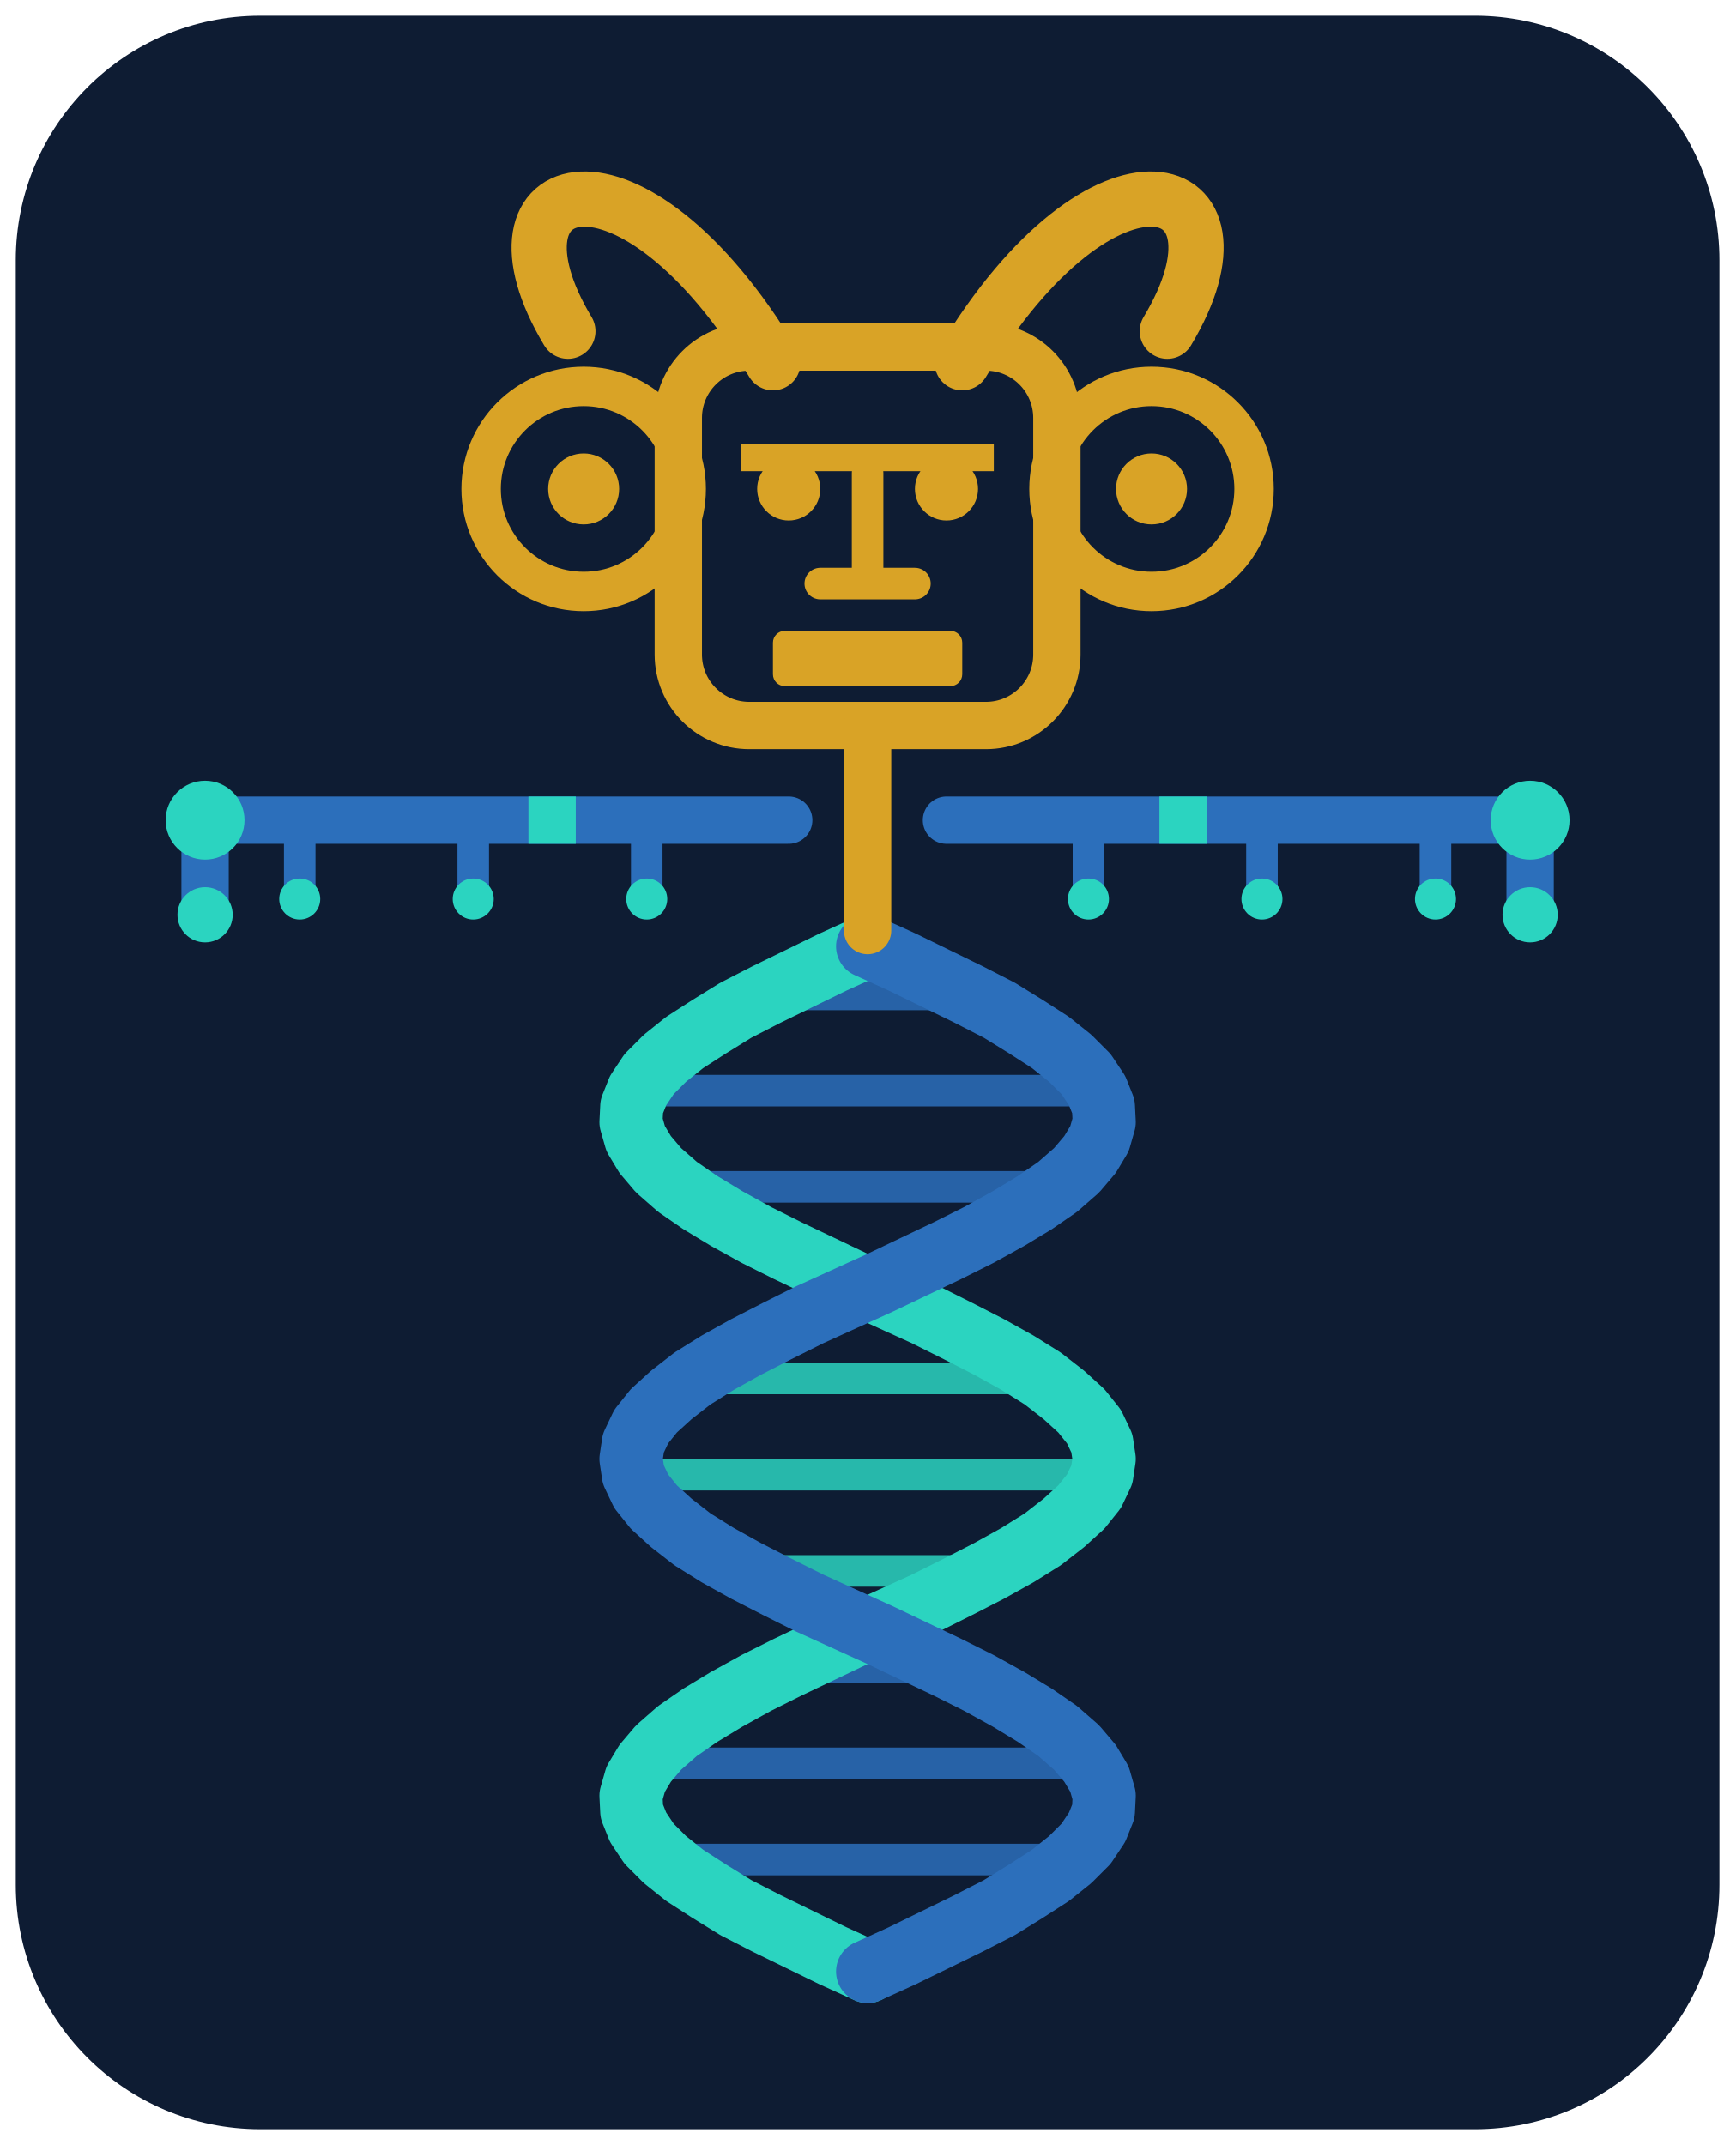
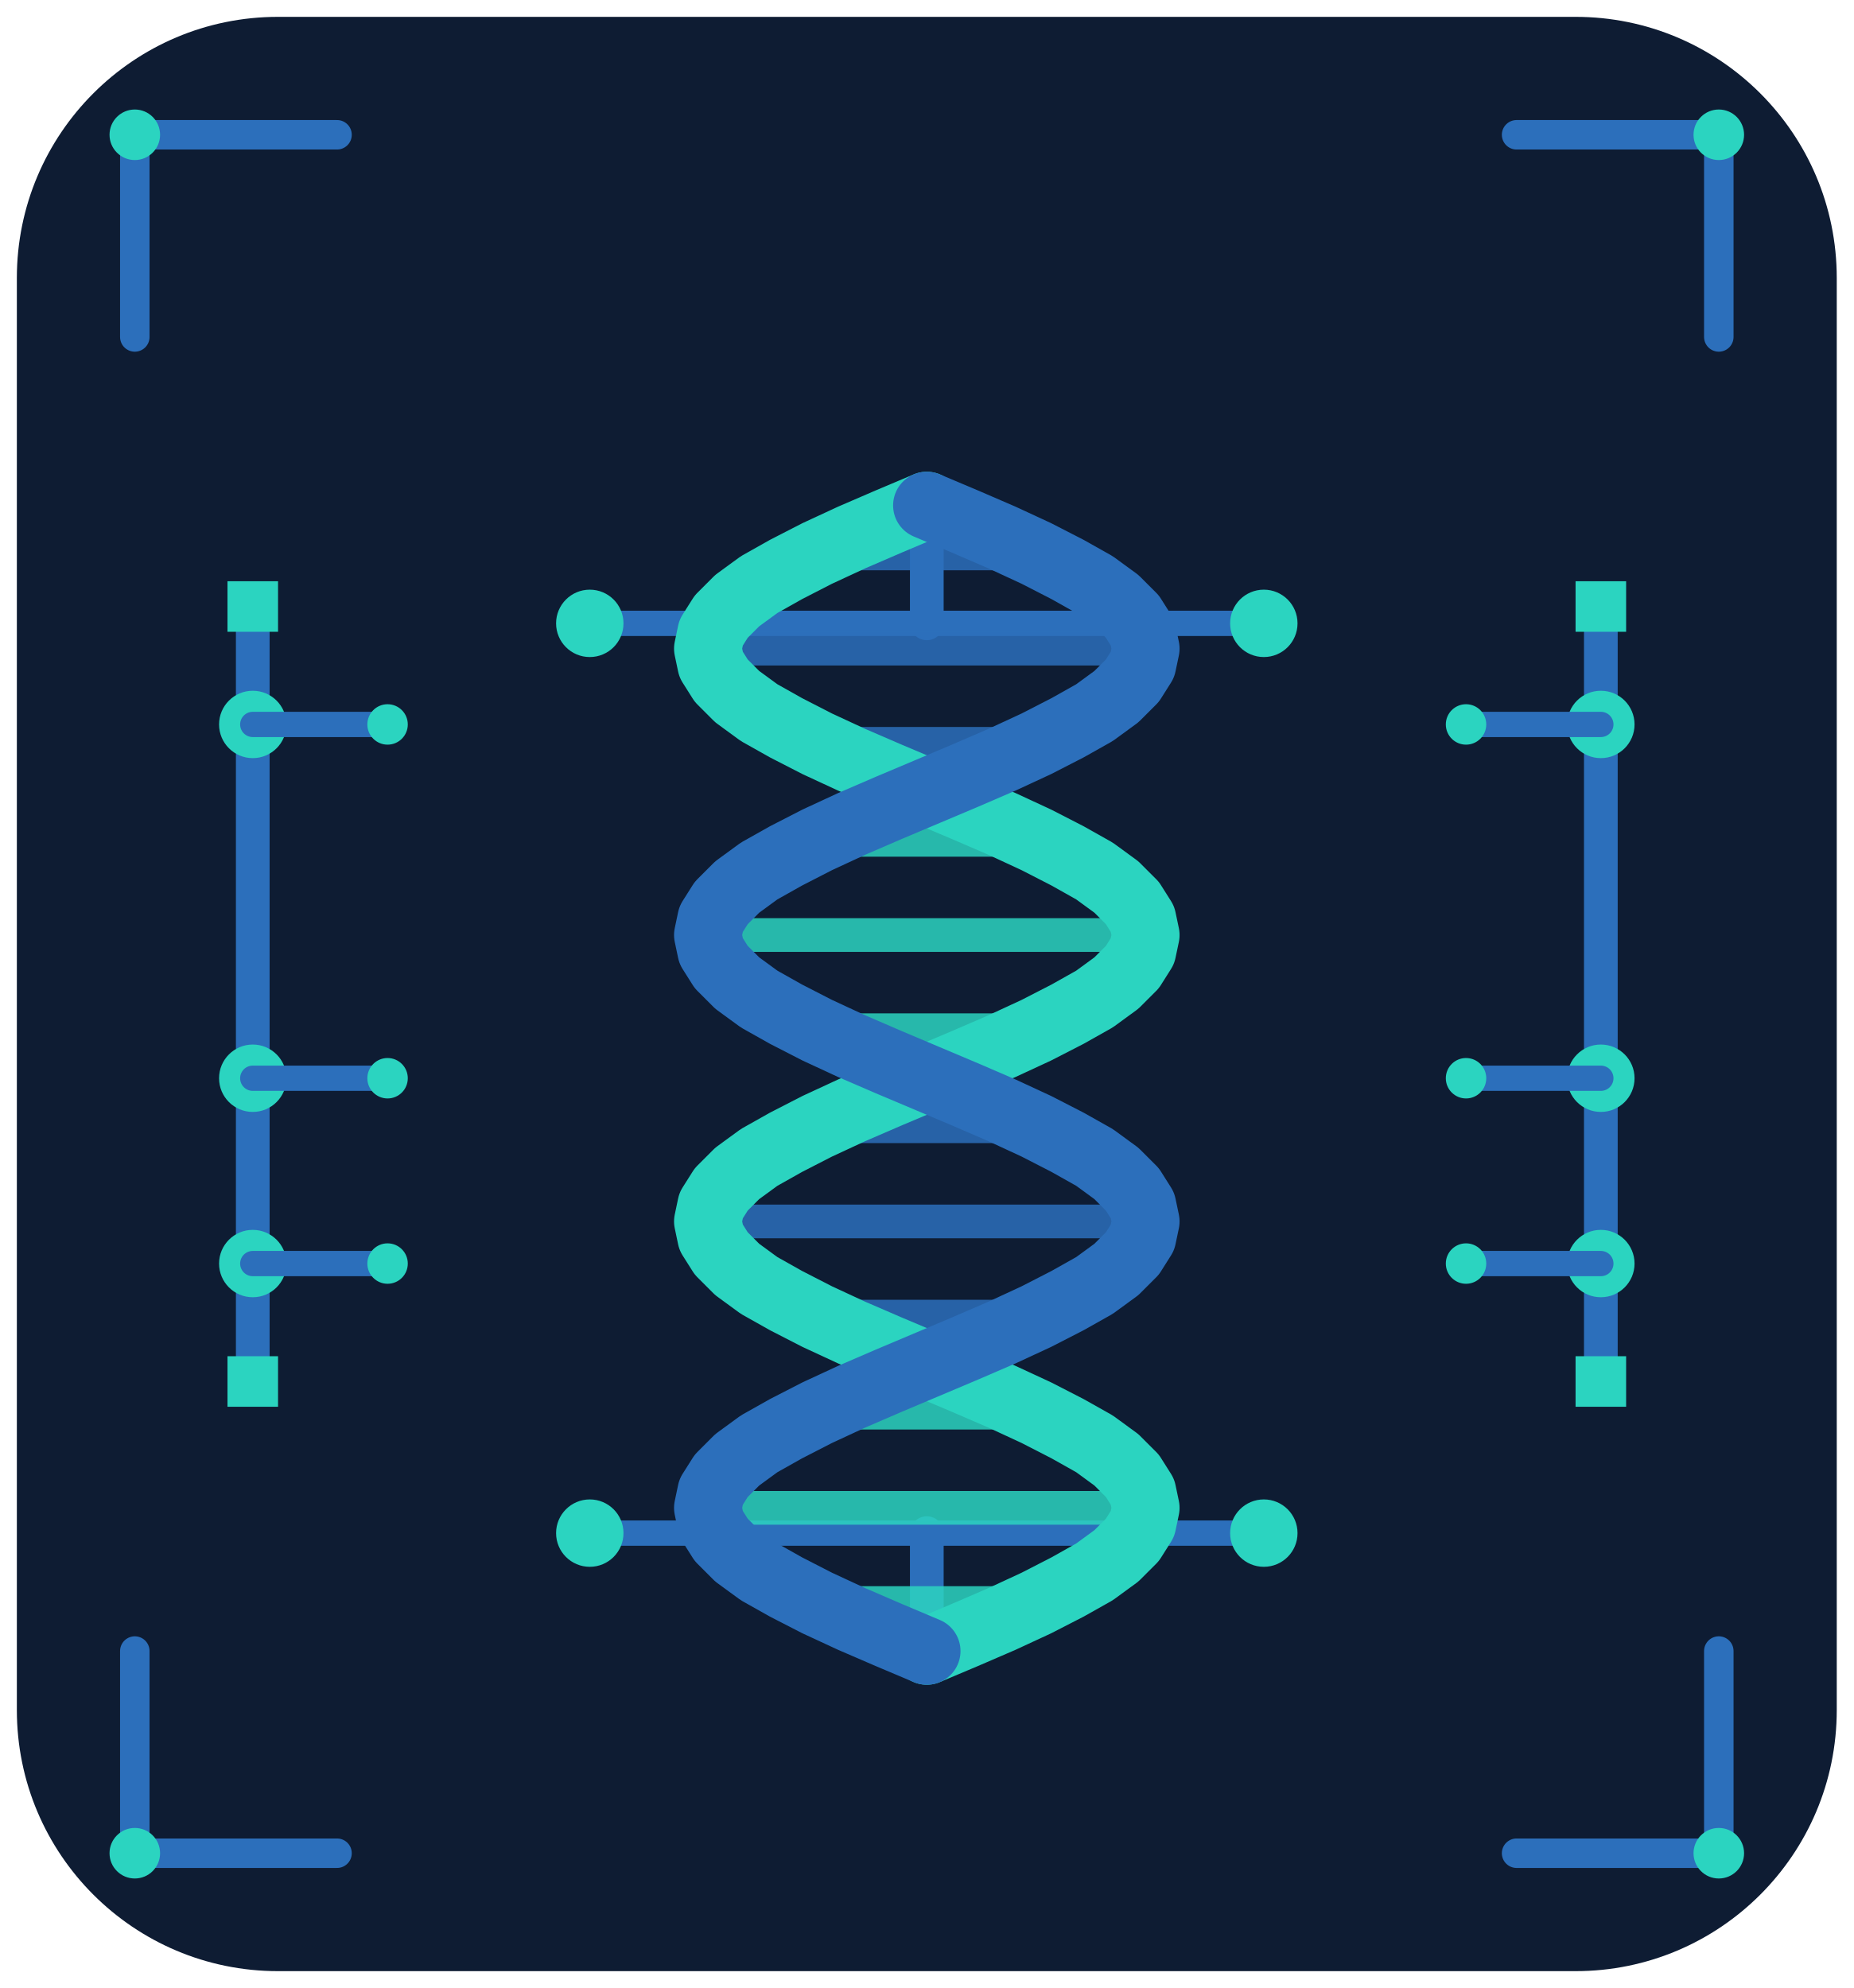
- <svg xmlns="http://www.w3.org/2000/svg" width="220" height="272" viewBox="0 0 220 272" role="img" aria-label="BARTEK LLC">
-   <rect x="2" y="2" width="216" height="268" rx="31" fill="#0e1c33" />
-   <line x1="122.8" y1="126.1" x2="97.2" y2="126.1" stroke="#2c6fbb" stroke-width="4" opacity="0.85" />
-   <line x1="139.1" y1="138.3" x2="80.9" y2="138.3" stroke="#2c6fbb" stroke-width="4" opacity="0.85" />
-   <line x1="134.1" y1="150.5" x2="85.9" y2="150.5" stroke="#2c6fbb" stroke-width="4" opacity="0.85" />
-   <line x1="111.5" y1="162.7" x2="108.5" y2="162.7" stroke="#2c6fbb" stroke-width="4" opacity="0.85" />
-   <line x1="87.8" y1="174.8" x2="132.2" y2="174.8" stroke="#2bd4c0" stroke-width="4" opacity="0.85" />
-   <line x1="80.3" y1="187.0" x2="139.7" y2="187.0" stroke="#2bd4c0" stroke-width="4" opacity="0.85" />
-   <line x1="94.6" y1="199.2" x2="125.4" y2="199.2" stroke="#2bd4c0" stroke-width="4" opacity="0.85" />
-   <line x1="120.1" y1="211.4" x2="99.9" y2="211.4" stroke="#2c6fbb" stroke-width="4" opacity="0.85" />
-   <line x1="138.2" y1="223.6" x2="81.8" y2="223.6" stroke="#2c6fbb" stroke-width="4" opacity="0.85" />
-   <line x1="135.7" y1="235.8" x2="84.3" y2="235.8" stroke="#2c6fbb" stroke-width="4" opacity="0.85" />
-   <line x1="114.4" y1="248.0" x2="105.6" y2="248.0" stroke="#2c6fbb" stroke-width="4" opacity="0.85" />
-   <path d="M 110.0 120.0 L 105.6 122.0 L 101.3 124.1 L 97.2 126.1 L 93.3 128.1 L 89.9 130.2 L 86.8 132.2 L 84.3 134.2 L 82.3 136.2 L 80.9 138.3 L 80.1 140.3 L 80.0 142.3 L 80.6 144.4 L 81.8 146.4 L 83.5 148.4 L 85.9 150.5 L 88.8 152.5 L 92.1 154.5 L 95.9 156.6 L 99.9 158.6 L 104.1 160.6 L 108.5 162.7 L 112.9 164.7 L 117.3 166.7 L 121.5 168.8 L 125.4 170.8 L 129.0 172.8 L 132.2 174.8 L 134.9 176.9 L 137.1 178.9 L 138.7 180.9 L 139.7 183.0 L 140.0 185.0 L 139.7 187.0 L 138.7 189.1 L 137.1 191.1 L 134.9 193.1 L 132.2 195.2 L 129.0 197.2 L 125.4 199.2 L 121.5 201.2 L 117.3 203.3 L 112.9 205.3 L 108.5 207.3 L 104.1 209.4 L 99.9 211.4 L 95.9 213.4 L 92.1 215.5 L 88.8 217.5 L 85.9 219.5 L 83.5 221.6 L 81.8 223.6 L 80.6 225.6 L 80.0 227.7 L 80.1 229.7 L 80.9 231.7 L 82.3 233.8 L 84.3 235.8 L 86.8 237.8 L 89.9 239.8 L 93.3 241.9 L 97.2 243.9 L 101.3 245.9 L 105.6 248.0 L 110.0 250.0" fill="none" stroke="#2bd4c0" stroke-width="8" stroke-linecap="round" stroke-linejoin="round" />
-   <path d="M 110.0 120.0 L 114.4 122.0 L 118.7 124.1 L 122.8 126.1 L 126.7 128.1 L 130.1 130.2 L 133.2 132.2 L 135.7 134.2 L 137.7 136.2 L 139.1 138.3 L 139.9 140.3 L 140.0 142.3 L 139.4 144.4 L 138.2 146.4 L 136.5 148.4 L 134.1 150.5 L 131.2 152.5 L 127.9 154.5 L 124.1 156.6 L 120.1 158.6 L 115.9 160.6 L 111.5 162.7 L 107.1 164.7 L 102.7 166.7 L 98.5 168.8 L 94.6 170.8 L 91.0 172.8 L 87.8 174.8 L 85.1 176.9 L 82.9 178.9 L 81.3 180.9 L 80.3 183.0 L 80.0 185.0 L 80.3 187.0 L 81.3 189.1 L 82.9 191.1 L 85.1 193.1 L 87.8 195.2 L 91.0 197.2 L 94.6 199.2 L 98.5 201.2 L 102.7 203.3 L 107.1 205.3 L 111.5 207.3 L 115.9 209.4 L 120.1 211.4 L 124.1 213.4 L 127.9 215.5 L 131.2 217.5 L 134.1 219.5 L 136.5 221.6 L 138.2 223.6 L 139.4 225.6 L 140.0 227.7 L 139.9 229.7 L 139.1 231.7 L 137.7 233.8 L 135.7 235.8 L 133.2 237.8 L 130.1 239.8 L 126.7 241.9 L 122.8 243.9 L 118.7 245.9 L 114.4 248.0 L 110.0 250.0" fill="none" stroke="#2c6fbb" stroke-width="8" stroke-linecap="round" stroke-linejoin="round" />
-   <line x1="100" y1="104" x2="26" y2="104" stroke="#2c6fbb" stroke-width="6" stroke-linecap="round" />
-   <line x1="26" y1="104" x2="26" y2="116" stroke="#2c6fbb" stroke-width="6" stroke-linecap="round" />
-   <circle cx="26" cy="104" r="5" fill="#2bd4c0" />
-   <circle cx="26" cy="116" r="3.5" fill="#2bd4c0" />
-   <line x1="82" y1="104" x2="82" y2="114" stroke="#2c6fbb" stroke-width="4" stroke-linecap="round" />
-   <circle cx="82" cy="114" r="2.6" fill="#2bd4c0" />
-   <line x1="60" y1="104" x2="60" y2="114" stroke="#2c6fbb" stroke-width="4" stroke-linecap="round" />
-   <circle cx="60" cy="114" r="2.6" fill="#2bd4c0" />
-   <line x1="38" y1="104" x2="38" y2="114" stroke="#2c6fbb" stroke-width="4" stroke-linecap="round" />
-   <circle cx="38" cy="114" r="2.6" fill="#2bd4c0" />
-   <rect x="67" y="101" width="6" height="6" fill="#2bd4c0" />
-   <line x1="120" y1="104" x2="194" y2="104" stroke="#2c6fbb" stroke-width="6" stroke-linecap="round" />
-   <line x1="194" y1="104" x2="194" y2="116" stroke="#2c6fbb" stroke-width="6" stroke-linecap="round" />
-   <circle cx="194" cy="104" r="5" fill="#2bd4c0" />
-   <circle cx="194" cy="116" r="3.5" fill="#2bd4c0" />
-   <line x1="138" y1="104" x2="138" y2="114" stroke="#2c6fbb" stroke-width="4" stroke-linecap="round" />
-   <circle cx="138" cy="114" r="2.6" fill="#2bd4c0" />
-   <line x1="160" y1="104" x2="160" y2="114" stroke="#2c6fbb" stroke-width="4" stroke-linecap="round" />
-   <circle cx="160" cy="114" r="2.6" fill="#2bd4c0" />
-   <line x1="182" y1="104" x2="182" y2="114" stroke="#2c6fbb" stroke-width="4" stroke-linecap="round" />
-   <circle cx="182" cy="114" r="2.6" fill="#2bd4c0" />
-   <rect x="147" y="101" width="6" height="6" fill="#2bd4c0" />
-   <path d="M 98 46 C 80 16 60 22 72 42" fill="none" stroke="#d9a326" stroke-width="7" stroke-linecap="round" />
-   <path d="M 122 46 C 140 16 160 22 148 42" fill="none" stroke="#d9a326" stroke-width="7" stroke-linecap="round" />
-   <circle cx="74" cy="62" r="13" fill="none" stroke="#d9a326" stroke-width="5" />
-   <circle cx="74" cy="62" r="4.5" fill="#d9a326" />
-   <circle cx="146" cy="62" r="13" fill="none" stroke="#d9a326" stroke-width="5" />
-   <circle cx="146" cy="62" r="4.5" fill="#d9a326" />
-   <rect x="86" y="44" width="48" height="48" rx="9" fill="none" stroke="#d9a326" stroke-width="6" />
-   <line x1="94" y1="58" x2="126" y2="58" stroke="#d9a326" stroke-width="3.5" />
-   <circle cx="100" cy="62" r="4" fill="#d9a326" />
-   <circle cx="120" cy="62" r="4" fill="#d9a326" />
-   <path d="M 110 60 L 110 74 M 104 74 L 116 74" stroke="#d9a326" stroke-width="4" fill="none" stroke-linecap="round" />
-   <rect x="98" y="80" width="24" height="7" rx="1.5" fill="#d9a326" />
-   <line x1="110" y1="92" x2="110" y2="118" stroke="#d9a326" stroke-width="6" stroke-linecap="round" />
+ <svg xmlns="http://www.w3.org/2000/svg" width="220" height="236" viewBox="0 0 220 236" role="img" aria-label="BARTEK LLC">
+   <rect x="2" y="2" width="216" height="232" rx="31" fill="#0e1c33" />
+   <path d="M 16 40 L 16 16 L 40 16" fill="none" stroke="#2c6fbb" stroke-width="3.5" stroke-linecap="round" stroke-linejoin="round" />
+   <circle cx="16" cy="16" r="3" fill="#2bd4c0" />
+   <path d="M 204 40 L 204 16 L 180 16" fill="none" stroke="#2c6fbb" stroke-width="3.5" stroke-linecap="round" stroke-linejoin="round" />
+   <circle cx="204" cy="16" r="3" fill="#2bd4c0" />
+   <path d="M 16 196 L 16 220 L 40 220" fill="none" stroke="#2c6fbb" stroke-width="3.5" stroke-linecap="round" stroke-linejoin="round" />
+   <circle cx="16" cy="220" r="3" fill="#2bd4c0" />
+   <path d="M 204 196 L 204 220 L 180 220" fill="none" stroke="#2c6fbb" stroke-width="3.5" stroke-linecap="round" stroke-linejoin="round" />
+   <circle cx="204" cy="220" r="3" fill="#2bd4c0" />
+   <line x1="30" y1="72" x2="30" y2="164" stroke="#2c6fbb" stroke-width="4" stroke-linecap="round" />
+   <circle cx="30" cy="86" r="4" fill="#2bd4c0" />
+   <line x1="30" y1="86" x2="46" y2="86" stroke="#2c6fbb" stroke-width="3" stroke-linecap="round" />
+   <circle cx="46" cy="86" r="2.4" fill="#2bd4c0" />
+   <circle cx="30" cy="128.0" r="4" fill="#2bd4c0" />
+   <line x1="30" y1="128.0" x2="46" y2="128.0" stroke="#2c6fbb" stroke-width="3" stroke-linecap="round" />
+   <circle cx="46" cy="128.0" r="2.4" fill="#2bd4c0" />
+   <circle cx="30" cy="150" r="4" fill="#2bd4c0" />
+   <line x1="30" y1="150" x2="46" y2="150" stroke="#2c6fbb" stroke-width="3" stroke-linecap="round" />
+   <circle cx="46" cy="150" r="2.4" fill="#2bd4c0" />
+   <rect x="27.0" y="69.0" width="6" height="6" fill="#2bd4c0" />
+   <rect x="27.0" y="161.0" width="6" height="6" fill="#2bd4c0" />
+   <line x1="190" y1="72" x2="190" y2="164" stroke="#2c6fbb" stroke-width="4" stroke-linecap="round" />
+   <circle cx="190" cy="86" r="4" fill="#2bd4c0" />
+   <line x1="190" y1="86" x2="174" y2="86" stroke="#2c6fbb" stroke-width="3" stroke-linecap="round" />
+   <circle cx="174" cy="86" r="2.4" fill="#2bd4c0" />
+   <circle cx="190" cy="128.0" r="4" fill="#2bd4c0" />
+   <line x1="190" y1="128.0" x2="174" y2="128.0" stroke="#2c6fbb" stroke-width="3" stroke-linecap="round" />
+   <circle cx="174" cy="128.0" r="2.4" fill="#2bd4c0" />
+   <circle cx="190" cy="150" r="4" fill="#2bd4c0" />
+   <line x1="190" y1="150" x2="174" y2="150" stroke="#2c6fbb" stroke-width="3" stroke-linecap="round" />
+   <circle cx="174" cy="150" r="2.4" fill="#2bd4c0" />
+   <rect x="187.0" y="69.0" width="6" height="6" fill="#2bd4c0" />
+   <rect x="187.0" y="161.0" width="6" height="6" fill="#2bd4c0" />
+   <line x1="110" y1="60" x2="110" y2="74" stroke="#2c6fbb" stroke-width="4" stroke-linecap="round" />
+   <path d="M 70 74 L 150 74" stroke="#2c6fbb" stroke-width="3" fill="none" stroke-linecap="round" />
+   <circle cx="70" cy="74" r="4" fill="#2bd4c0" />
+   <circle cx="150" cy="74" r="4" fill="#2bd4c0" />
+   <line x1="110" y1="196" x2="110" y2="182" stroke="#2c6fbb" stroke-width="4" stroke-linecap="round" />
+   <path d="M 70 182 L 150 182" stroke="#2c6fbb" stroke-width="3" fill="none" stroke-linecap="round" />
+   <circle cx="70" cy="182" r="4" fill="#2bd4c0" />
+   <circle cx="150" cy="182" r="4" fill="#2bd4c0" />
+   <line x1="123.0" y1="65.7" x2="97.0" y2="65.7" stroke="#2c6fbb" stroke-width="4" opacity="0.85" />
+   <line x1="136.0" y1="77.0" x2="84.0" y2="77.0" stroke="#2c6fbb" stroke-width="4" opacity="0.85" />
+   <line x1="123.0" y1="88.3" x2="97.0" y2="88.3" stroke="#2c6fbb" stroke-width="4" opacity="0.85" />
+   <line x1="97.0" y1="99.7" x2="123.0" y2="99.7" stroke="#2bd4c0" stroke-width="4" opacity="0.85" />
+   <line x1="84.0" y1="111.0" x2="136.0" y2="111.0" stroke="#2bd4c0" stroke-width="4" opacity="0.85" />
+   <line x1="97.0" y1="122.3" x2="123.0" y2="122.3" stroke="#2bd4c0" stroke-width="4" opacity="0.85" />
+   <line x1="123.0" y1="133.7" x2="97.0" y2="133.7" stroke="#2c6fbb" stroke-width="4" opacity="0.85" />
+   <line x1="136.0" y1="145.0" x2="84.0" y2="145.0" stroke="#2c6fbb" stroke-width="4" opacity="0.85" />
+   <line x1="123.0" y1="156.3" x2="97.0" y2="156.3" stroke="#2c6fbb" stroke-width="4" opacity="0.85" />
+   <line x1="97.0" y1="167.7" x2="123.0" y2="167.7" stroke="#2bd4c0" stroke-width="4" opacity="0.85" />
+   <line x1="84.0" y1="179.0" x2="136.0" y2="179.0" stroke="#2bd4c0" stroke-width="4" opacity="0.85" />
+   <line x1="97.0" y1="190.3" x2="123.0" y2="190.3" stroke="#2bd4c0" stroke-width="4" opacity="0.85" />
+   <path d="M 110.0 60.0 L 105.5 61.9 L 101.1 63.8 L 97.0 65.7 L 93.3 67.6 L 90.1 69.4 L 87.5 71.3 L 85.6 73.2 L 84.4 75.1 L 84.0 77.0 L 84.4 78.9 L 85.6 80.8 L 87.5 82.7 L 90.1 84.6 L 93.3 86.4 L 97.0 88.3 L 101.1 90.2 L 105.5 92.1 L 110.0 94.0 L 114.5 95.9 L 118.9 97.8 L 123.0 99.7 L 126.7 101.6 L 129.9 103.4 L 132.5 105.3 L 134.4 107.2 L 135.6 109.1 L 136.0 111.0 L 135.6 112.9 L 134.4 114.8 L 132.5 116.7 L 129.9 118.6 L 126.7 120.4 L 123.0 122.3 L 118.9 124.2 L 114.5 126.1 L 110.0 128.0 L 105.5 129.9 L 101.1 131.8 L 97.0 133.7 L 93.3 135.6 L 90.1 137.4 L 87.5 139.3 L 85.6 141.2 L 84.4 143.1 L 84.0 145.0 L 84.4 146.9 L 85.6 148.8 L 87.5 150.7 L 90.1 152.6 L 93.3 154.4 L 97.0 156.3 L 101.1 158.2 L 105.5 160.1 L 110.0 162.0 L 114.5 163.9 L 118.9 165.8 L 123.0 167.7 L 126.7 169.6 L 129.9 171.4 L 132.5 173.3 L 134.4 175.2 L 135.6 177.1 L 136.0 179.0 L 135.6 180.9 L 134.4 182.8 L 132.5 184.7 L 129.9 186.6 L 126.7 188.4 L 123.0 190.3 L 118.9 192.2 L 114.5 194.1 L 110.0 196.0" fill="none" stroke="#2bd4c0" stroke-width="8" stroke-linecap="round" stroke-linejoin="round" />
+   <path d="M 110.0 60.0 L 114.5 61.9 L 118.9 63.8 L 123.0 65.7 L 126.7 67.6 L 129.9 69.4 L 132.5 71.3 L 134.4 73.2 L 135.6 75.1 L 136.0 77.0 L 135.6 78.9 L 134.4 80.8 L 132.5 82.7 L 129.9 84.6 L 126.7 86.4 L 123.0 88.3 L 118.9 90.2 L 114.5 92.1 L 110.0 94.0 L 105.5 95.9 L 101.1 97.8 L 97.0 99.7 L 93.3 101.6 L 90.1 103.4 L 87.5 105.3 L 85.6 107.2 L 84.4 109.1 L 84.0 111.0 L 84.4 112.9 L 85.6 114.8 L 87.5 116.7 L 90.1 118.6 L 93.3 120.4 L 97.0 122.3 L 101.1 124.2 L 105.5 126.1 L 110.0 128.0 L 114.5 129.9 L 118.9 131.8 L 123.0 133.7 L 126.7 135.6 L 129.9 137.4 L 132.5 139.3 L 134.4 141.2 L 135.6 143.1 L 136.0 145.0 L 135.6 146.9 L 134.4 148.8 L 132.5 150.7 L 129.9 152.6 L 126.7 154.4 L 123.0 156.3 L 118.9 158.2 L 114.5 160.1 L 110.0 162.0 L 105.5 163.9 L 101.1 165.8 L 97.0 167.7 L 93.3 169.6 L 90.1 171.4 L 87.5 173.3 L 85.6 175.2 L 84.4 177.1 L 84.0 179.0 L 84.4 180.9 L 85.6 182.8 L 87.5 184.7 L 90.1 186.6 L 93.3 188.4 L 97.0 190.3 L 101.1 192.2 L 105.5 194.1 L 110.0 196.0" fill="none" stroke="#2c6fbb" stroke-width="8" stroke-linecap="round" stroke-linejoin="round" />
</svg>
